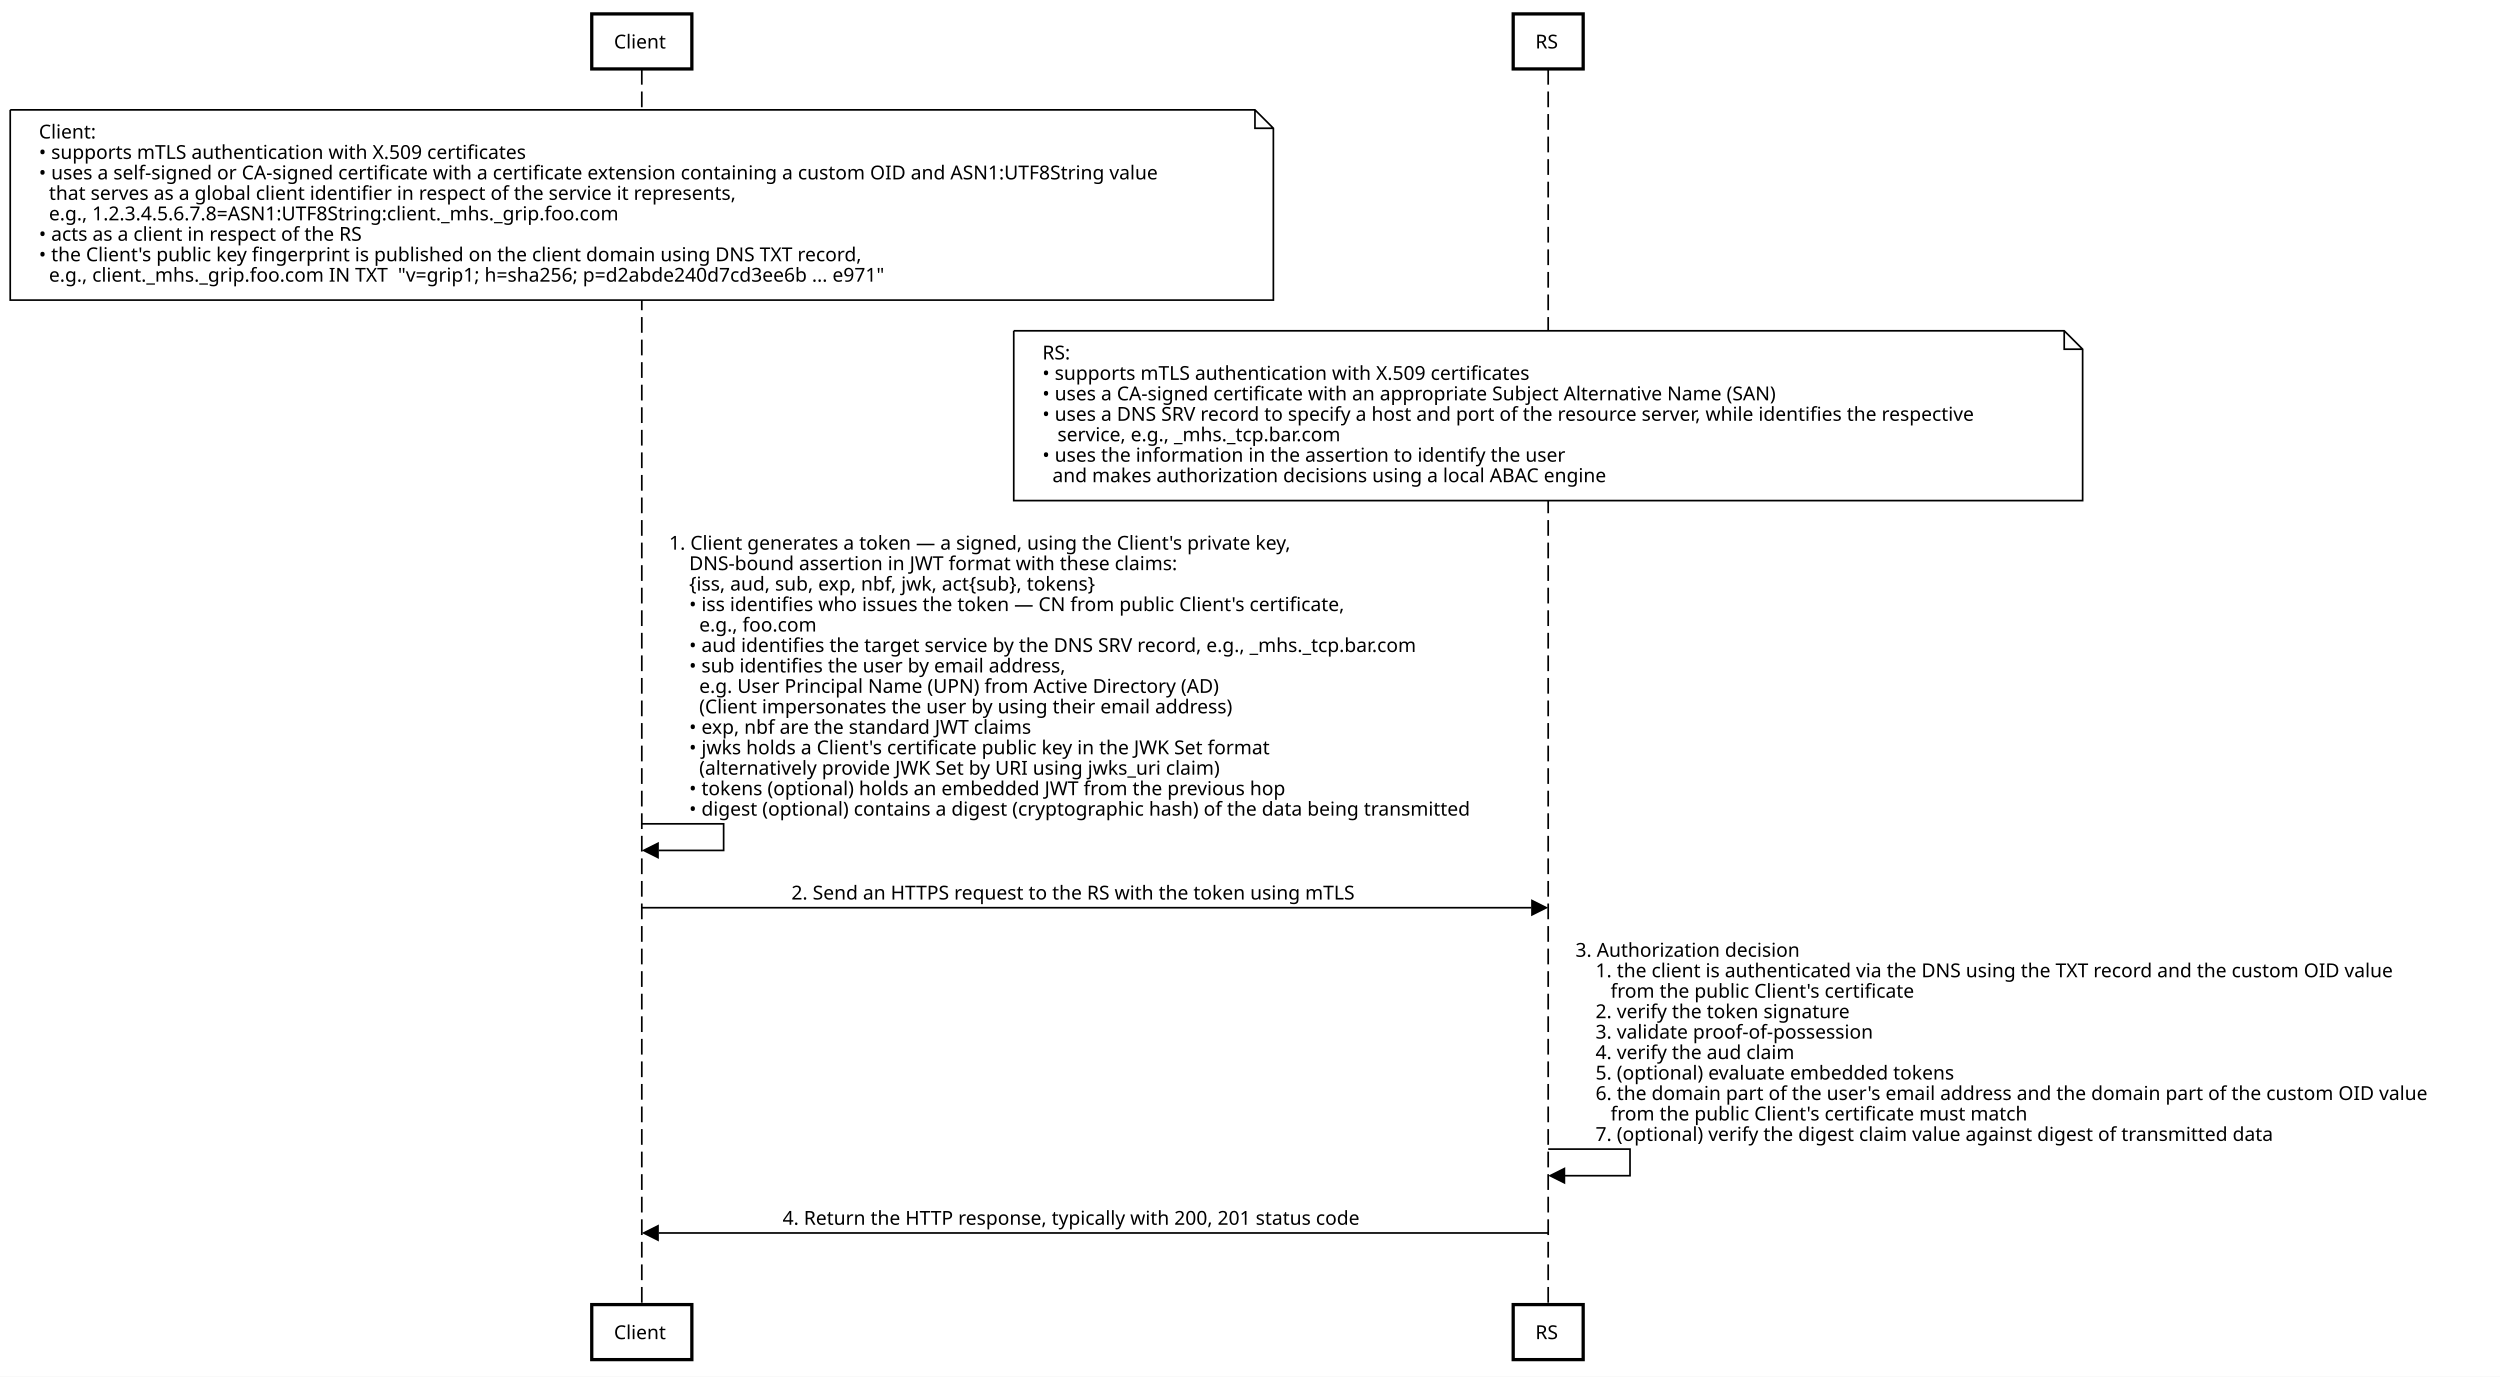
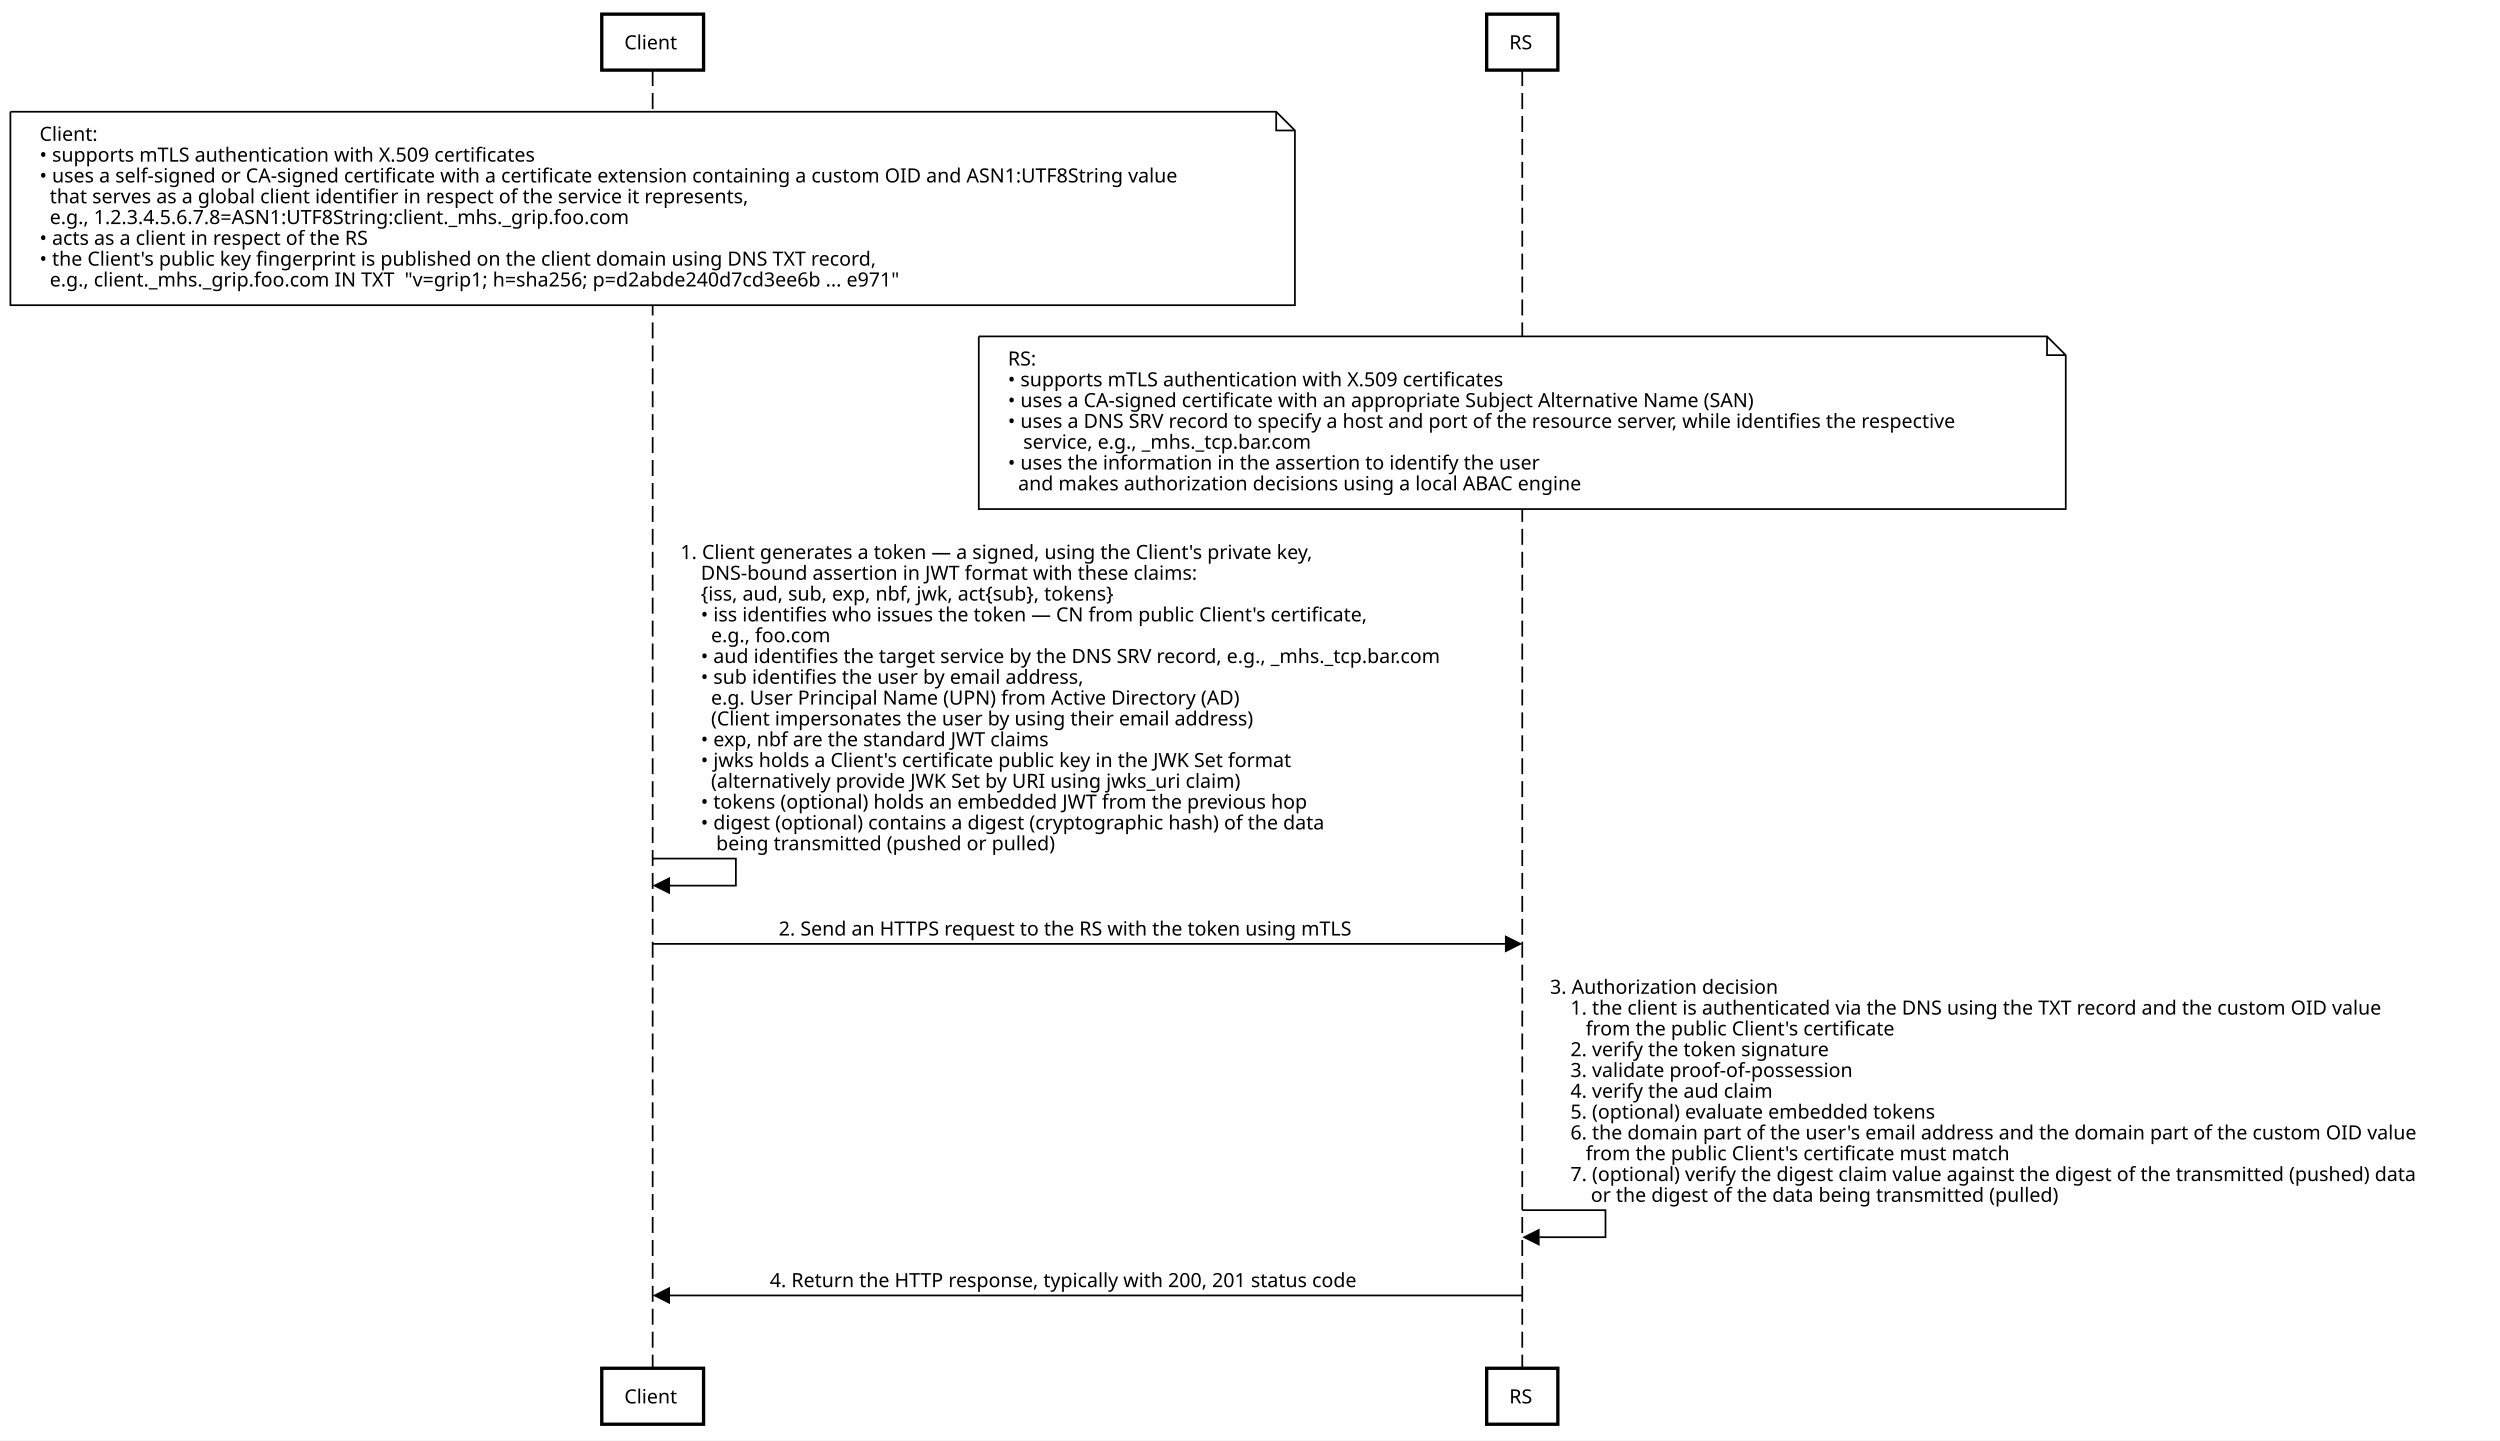
- <svg xmlns="http://www.w3.org/2000/svg" version="1.1" width="1382" height="761">
+ <svg xmlns="http://www.w3.org/2000/svg" version="1.1" width="1359" height="783">
  <defs />
  <g>
    <g />
    <g />
    <g />
    <g />
    <g />
    <g />
    <g />
    <g />
    <g />
    <g />
    <g />
    <g />
    <g />
    <g />
    <g />
    <g />
    <g />
    <g />
    <g />
    <g />
    <g />
    <g />
    <g />
    <g />
    <g />
    <g />
    <g />
    <g />
    <g />
    <g />
    <g />
    <g />
    <g />
    <g />
    <g />
    <g />
    <g />
    <g />
    <g />
    <g />
    <g />
    <g />
    <g />
-     <g>
-       <rect fill="white" stroke="none" x="0" y="0" width="1382" height="761" />
-     </g>
-     <g />
-     <g>
-       <path fill="none" stroke="black" paint-order="fill stroke markers" d=" M 354.787 38.111 L 354.787 721.174" stroke-miterlimit="10" stroke-width="0.942" stroke-dasharray="8.699,3.77" />
-       <path fill="none" stroke="black" paint-order="fill stroke markers" d=" M 855.837 38.111 L 855.837 721.174" stroke-miterlimit="10" stroke-width="0.942" stroke-dasharray="8.699,3.77" />
+     <g />
+     <g />
+     <g>
+       <rect fill="white" stroke="none" x="0" y="0" width="1359" height="783" />
+     </g>
+     <g />
+     <g>
+       <path fill="none" stroke="black" paint-order="fill stroke markers" d=" M 354.787 38.111 L 354.787 743.792" stroke-miterlimit="10" stroke-width="0.942" stroke-dasharray="8.699,3.77" />
+       <path fill="none" stroke="black" paint-order="fill stroke markers" d=" M 827.504 38.111 L 827.504 743.792" stroke-miterlimit="10" stroke-width="0.942" stroke-dasharray="8.699,3.77" />
    </g>
    <g>
      <path fill="none" stroke="none" />
      <g>
        <path fill="white" stroke="black" paint-order="fill stroke markers" d=" M 327.117 7.69 L 382.457 7.69 L 382.457 38.111 L 327.117 38.111 L 327.117 7.69 Z" stroke-miterlimit="10" stroke-width="1.809" stroke-dasharray="" />
      </g>
      <g>
        <text fill="black" stroke="none" font-family="sans-serif" font-size="8pt" font-style="normal" font-weight="normal" text-decoration="normal" x="339.387" y="26.802" text-anchor="start" dominant-baseline="alphabetic" xml:space="preserve">Client</text>
      </g>
      <path fill="none" stroke="none" />
      <g>
-         <path fill="white" stroke="black" paint-order="fill stroke markers" d=" M 836.492 7.69 L 875.182 7.69 L 875.182 38.111 L 836.492 38.111 L 836.492 7.69 Z" stroke-miterlimit="10" stroke-width="1.809" stroke-dasharray="" />
-       </g>
-       <g>
-         <text fill="black" stroke="none" font-family="sans-serif" font-size="8pt" font-style="normal" font-weight="normal" text-decoration="normal" x="848.762" y="26.802" text-anchor="start" dominant-baseline="alphabetic" xml:space="preserve">RS</text>
-       </g>
-       <path fill="none" stroke="none" />
-       <g>
-         <path fill="white" stroke="black" paint-order="fill stroke markers" d=" M 327.117 721.174 L 382.457 721.174 L 382.457 751.595 L 327.117 751.595 L 327.117 721.174 Z" stroke-miterlimit="10" stroke-width="1.809" stroke-dasharray="" />
-       </g>
-       <g>
-         <text fill="black" stroke="none" font-family="sans-serif" font-size="8pt" font-style="normal" font-weight="normal" text-decoration="normal" x="339.387" y="740.286" text-anchor="start" dominant-baseline="alphabetic" xml:space="preserve">Client</text>
-       </g>
-       <path fill="none" stroke="none" />
-       <g>
-         <path fill="white" stroke="black" paint-order="fill stroke markers" d=" M 836.492 721.174 L 875.182 721.174 L 875.182 751.595 L 836.492 751.595 L 836.492 721.174 Z" stroke-miterlimit="10" stroke-width="1.809" stroke-dasharray="" />
-       </g>
-       <g>
-         <text fill="black" stroke="none" font-family="sans-serif" font-size="8pt" font-style="normal" font-weight="normal" text-decoration="normal" x="848.762" y="740.286" text-anchor="start" dominant-baseline="alphabetic" xml:space="preserve">RS</text>
+         <path fill="white" stroke="black" paint-order="fill stroke markers" d=" M 808.158 7.69 L 846.849 7.69 L 846.849 38.111 L 808.158 38.111 L 808.158 7.69 Z" stroke-miterlimit="10" stroke-width="1.809" stroke-dasharray="" />
+       </g>
+       <g>
+         <text fill="black" stroke="none" font-family="sans-serif" font-size="8pt" font-style="normal" font-weight="normal" text-decoration="normal" x="820.429" y="26.802" text-anchor="start" dominant-baseline="alphabetic" xml:space="preserve">RS</text>
+       </g>
+       <path fill="none" stroke="none" />
+       <g>
+         <path fill="white" stroke="black" paint-order="fill stroke markers" d=" M 327.117 743.792 L 382.457 743.792 L 382.457 774.213 L 327.117 774.213 L 327.117 743.792 Z" stroke-miterlimit="10" stroke-width="1.809" stroke-dasharray="" />
+       </g>
+       <g>
+         <text fill="black" stroke="none" font-family="sans-serif" font-size="8pt" font-style="normal" font-weight="normal" text-decoration="normal" x="339.387" y="762.904" text-anchor="start" dominant-baseline="alphabetic" xml:space="preserve">Client</text>
+       </g>
+       <path fill="none" stroke="none" />
+       <g>
+         <path fill="white" stroke="black" paint-order="fill stroke markers" d=" M 808.158 743.792 L 846.849 743.792 L 846.849 774.213 L 808.158 774.213 L 808.158 743.792 Z" stroke-miterlimit="10" stroke-width="1.809" stroke-dasharray="" />
+       </g>
+       <g>
+         <text fill="black" stroke="none" font-family="sans-serif" font-size="8pt" font-style="normal" font-weight="normal" text-decoration="normal" x="820.429" y="762.904" text-anchor="start" dominant-baseline="alphabetic" xml:space="preserve">RS</text>
      </g>
    </g>
    <g>
      <path fill="white" stroke="black" paint-order="fill stroke markers" d=" M 5.654 60.729 L 693.742 60.729 L 703.92 70.907 L 703.92 165.903 L 5.654 165.903 L 5.654 60.729 M 693.742 60.729 L 693.742 70.907 L 703.92 70.907" stroke-miterlimit="10" stroke-width="0.942" stroke-dasharray="" />
      <g>
        <text fill="black" stroke="none" font-family="sans-serif" font-size="8pt" font-style="normal" font-weight="normal" text-decoration="normal" x="21.487" y="76.562" text-anchor="start" dominant-baseline="alphabetic" xml:space="preserve">Client:</text>
        <text fill="black" stroke="none" font-family="sans-serif" font-size="8pt" font-style="normal" font-weight="normal" text-decoration="normal" x="21.487" y="87.871" text-anchor="start" dominant-baseline="alphabetic" xml:space="preserve">• supports mTLS authentication with X.509 certificates</text>
        <text fill="black" stroke="none" font-family="sans-serif" font-size="8pt" font-style="normal" font-weight="normal" text-decoration="normal" x="21.487" y="99.18" text-anchor="start" dominant-baseline="alphabetic" xml:space="preserve">• uses a self-signed or CA-signed certificate with a certificate extension containing a custom OID and ASN1:UTF8String value</text>
        <text fill="black" stroke="none" font-family="sans-serif" font-size="8pt" font-style="normal" font-weight="normal" text-decoration="normal" x="21.487" y="110.489" text-anchor="start" dominant-baseline="alphabetic" xml:space="preserve">  that serves as a global client identifier in respect of the service it represents,</text>
        <text fill="black" stroke="none" font-family="sans-serif" font-size="8pt" font-style="normal" font-weight="normal" text-decoration="normal" x="21.487" y="121.798" text-anchor="start" dominant-baseline="alphabetic" xml:space="preserve">  e.g., 1.2.3.4.5.6.7.8=ASN1:UTF8String:client._mhs._grip.foo.com</text>
        <text fill="black" stroke="none" font-family="sans-serif" font-size="8pt" font-style="normal" font-weight="normal" text-decoration="normal" x="21.487" y="133.107" text-anchor="start" dominant-baseline="alphabetic" xml:space="preserve">• acts as a client in respect of the RS</text>
        <text fill="black" stroke="none" font-family="sans-serif" font-size="8pt" font-style="normal" font-weight="normal" text-decoration="normal" x="21.487" y="144.416" text-anchor="start" dominant-baseline="alphabetic" xml:space="preserve">• the Client's public key fingerprint is published on the client domain using DNS TXT record,</text>
        <text fill="black" stroke="none" font-family="sans-serif" font-size="8pt" font-style="normal" font-weight="normal" text-decoration="normal" x="21.487" y="155.725" text-anchor="start" dominant-baseline="alphabetic" xml:space="preserve">  e.g., client._mhs._grip.foo.com IN TXT  "v=grip1; h=sha256; p=d2abde240d7cd3ee6b ... e971"</text>
      </g>
-       <path fill="white" stroke="black" paint-order="fill stroke markers" d=" M 560.396 182.866 L 1141.1 182.866 L 1151.278 193.044 L 1151.278 276.731 L 560.396 276.731 L 560.396 182.866 M 1141.1 182.866 L 1141.1 193.044 L 1151.278 193.044" stroke-miterlimit="10" stroke-width="0.942" stroke-dasharray="" />
-       <g>
-         <text fill="black" stroke="none" font-family="sans-serif" font-size="8pt" font-style="normal" font-weight="normal" text-decoration="normal" x="576.229" y="198.699" text-anchor="start" dominant-baseline="alphabetic" xml:space="preserve">RS:</text>
-         <text fill="black" stroke="none" font-family="sans-serif" font-size="8pt" font-style="normal" font-weight="normal" text-decoration="normal" x="576.229" y="210.008" text-anchor="start" dominant-baseline="alphabetic" xml:space="preserve">• supports mTLS authentication with X.509 certificates</text>
-         <text fill="black" stroke="none" font-family="sans-serif" font-size="8pt" font-style="normal" font-weight="normal" text-decoration="normal" x="576.229" y="221.317" text-anchor="start" dominant-baseline="alphabetic" xml:space="preserve">• uses a CA-signed certificate with an appropriate Subject Alternative Name (SAN)</text>
-         <text fill="black" stroke="none" font-family="sans-serif" font-size="8pt" font-style="normal" font-weight="normal" text-decoration="normal" x="576.229" y="232.626" text-anchor="start" dominant-baseline="alphabetic" xml:space="preserve">• uses a DNS SRV record to specify a host and port of the resource server, while identifies the respective</text>
-         <text fill="black" stroke="none" font-family="sans-serif" font-size="8pt" font-style="normal" font-weight="normal" text-decoration="normal" x="576.229" y="243.935" text-anchor="start" dominant-baseline="alphabetic" xml:space="preserve">   service, e.g., _mhs._tcp.bar.com</text>
-         <text fill="black" stroke="none" font-family="sans-serif" font-size="8pt" font-style="normal" font-weight="normal" text-decoration="normal" x="576.229" y="255.244" text-anchor="start" dominant-baseline="alphabetic" xml:space="preserve">• uses the information in the assertion to identify the user</text>
-         <text fill="black" stroke="none" font-family="sans-serif" font-size="8pt" font-style="normal" font-weight="normal" text-decoration="normal" x="576.229" y="266.553" text-anchor="start" dominant-baseline="alphabetic" xml:space="preserve">  and makes authorization decisions using a local ABAC engine</text>
+       <path fill="white" stroke="black" paint-order="fill stroke markers" d=" M 532.063 182.866 L 1112.766 182.866 L 1122.944 193.044 L 1122.944 276.731 L 532.063 276.731 L 532.063 182.866 M 1112.766 182.866 L 1112.766 193.044 L 1122.944 193.044" stroke-miterlimit="10" stroke-width="0.942" stroke-dasharray="" />
+       <g>
+         <text fill="black" stroke="none" font-family="sans-serif" font-size="8pt" font-style="normal" font-weight="normal" text-decoration="normal" x="547.895" y="198.699" text-anchor="start" dominant-baseline="alphabetic" xml:space="preserve">RS:</text>
+         <text fill="black" stroke="none" font-family="sans-serif" font-size="8pt" font-style="normal" font-weight="normal" text-decoration="normal" x="547.895" y="210.008" text-anchor="start" dominant-baseline="alphabetic" xml:space="preserve">• supports mTLS authentication with X.509 certificates</text>
+         <text fill="black" stroke="none" font-family="sans-serif" font-size="8pt" font-style="normal" font-weight="normal" text-decoration="normal" x="547.895" y="221.317" text-anchor="start" dominant-baseline="alphabetic" xml:space="preserve">• uses a CA-signed certificate with an appropriate Subject Alternative Name (SAN)</text>
+         <text fill="black" stroke="none" font-family="sans-serif" font-size="8pt" font-style="normal" font-weight="normal" text-decoration="normal" x="547.895" y="232.626" text-anchor="start" dominant-baseline="alphabetic" xml:space="preserve">• uses a DNS SRV record to specify a host and port of the resource server, while identifies the respective</text>
+         <text fill="black" stroke="none" font-family="sans-serif" font-size="8pt" font-style="normal" font-weight="normal" text-decoration="normal" x="547.895" y="243.935" text-anchor="start" dominant-baseline="alphabetic" xml:space="preserve">   service, e.g., _mhs._tcp.bar.com</text>
+         <text fill="black" stroke="none" font-family="sans-serif" font-size="8pt" font-style="normal" font-weight="normal" text-decoration="normal" x="547.895" y="255.244" text-anchor="start" dominant-baseline="alphabetic" xml:space="preserve">• uses the information in the assertion to identify the user</text>
+         <text fill="black" stroke="none" font-family="sans-serif" font-size="8pt" font-style="normal" font-weight="normal" text-decoration="normal" x="547.895" y="266.553" text-anchor="start" dominant-baseline="alphabetic" xml:space="preserve">  and makes authorization decisions using a local ABAC engine</text>
      </g>
      <g>
        <g>
          <rect fill="white" stroke="none" x="368.169" y="293.694" width="375.926" height="14.702" />
        </g>
        <g>
          <rect fill="white" stroke="none" x="368.169" y="305.003" width="305.043" height="14.702" />
        </g>
        <g>
          <rect fill="white" stroke="none" x="368.169" y="316.312" width="269.859" height="14.702" />
        </g>
        <g>
          <rect fill="white" stroke="none" x="368.169" y="327.621" width="408.009" height="14.702" />
        </g>
        <g>
          <rect fill="white" stroke="none" x="368.169" y="338.93" width="93.226" height="14.702" />
        </g>
        <g>
          <rect fill="white" stroke="none" x="368.169" y="350.239" width="455.376" height="14.702" />
        </g>
        <g>
          <rect fill="white" stroke="none" x="368.169" y="361.548" width="243.109" height="14.702" />
        </g>
        <g>
          <rect fill="white" stroke="none" x="368.169" y="372.857" width="332.759" height="14.702" />
        </g>
        <g>
          <rect fill="white" stroke="none" x="368.169" y="384.166" width="340.843" height="14.702" />
        </g>
        <g>
          <rect fill="white" stroke="none" x="368.169" y="395.475" width="223.126" height="14.702" />
        </g>
        <g>
          <rect fill="white" stroke="none" x="368.169" y="406.784" width="366.559" height="14.702" />
        </g>
        <g>
          <rect fill="white" stroke="none" x="368.169" y="418.093" width="335.459" height="14.702" />
        </g>
        <g>
          <rect fill="white" stroke="none" x="368.169" y="429.402" width="370.476" height="14.702" />
        </g>
        <g>
-           <rect fill="white" stroke="none" x="368.169" y="440.711" width="483.709" height="14.702" />
+           <rect fill="white" stroke="none" x="368.169" y="440.711" width="384.893" height="14.702" />
+         </g>
+         <g>
+           <rect fill="white" stroke="none" x="368.169" y="452.02" width="223.643" height="14.702" />
        </g>
        <text fill="black" stroke="none" font-family="sans-serif" font-size="8pt" font-style="normal" font-weight="normal" text-decoration="normal" x="369.866" y="303.872" text-anchor="start" dominant-baseline="alphabetic" xml:space="preserve">1. Client generates a token — a signed, using the Client's private key,</text>
        <text fill="black" stroke="none" font-family="sans-serif" font-size="8pt" font-style="normal" font-weight="normal" text-decoration="normal" x="369.866" y="315.181" text-anchor="start" dominant-baseline="alphabetic" xml:space="preserve">    DNS-bound assertion in JWT format with these claims:</text>
        <text fill="black" stroke="none" font-family="sans-serif" font-size="8pt" font-style="normal" font-weight="normal" text-decoration="normal" x="369.866" y="326.49" text-anchor="start" dominant-baseline="alphabetic" xml:space="preserve">    {iss, aud, sub, exp, nbf, jwk, act{sub}, tokens}</text>
        <text fill="black" stroke="none" font-family="sans-serif" font-size="8pt" font-style="normal" font-weight="normal" text-decoration="normal" x="369.866" y="337.799" text-anchor="start" dominant-baseline="alphabetic" xml:space="preserve">    • iss identifies who issues the token — CN from public Client's certificate,</text>
        <text fill="black" stroke="none" font-family="sans-serif" font-size="8pt" font-style="normal" font-weight="normal" text-decoration="normal" x="369.866" y="349.108" text-anchor="start" dominant-baseline="alphabetic" xml:space="preserve">      e.g., foo.com</text>
        <text fill="black" stroke="none" font-family="sans-serif" font-size="8pt" font-style="normal" font-weight="normal" text-decoration="normal" x="369.866" y="360.417" text-anchor="start" dominant-baseline="alphabetic" xml:space="preserve">    • aud identifies the target service by the DNS SRV record, e.g., _mhs._tcp.bar.com</text>
        <text fill="black" stroke="none" font-family="sans-serif" font-size="8pt" font-style="normal" font-weight="normal" text-decoration="normal" x="369.866" y="371.726" text-anchor="start" dominant-baseline="alphabetic" xml:space="preserve">    • sub identifies the user by email address,</text>
        <text fill="black" stroke="none" font-family="sans-serif" font-size="8pt" font-style="normal" font-weight="normal" text-decoration="normal" x="369.866" y="383.035" text-anchor="start" dominant-baseline="alphabetic" xml:space="preserve">      e.g. User Principal Name (UPN) from Active Directory (AD)</text>
        <text fill="black" stroke="none" font-family="sans-serif" font-size="8pt" font-style="normal" font-weight="normal" text-decoration="normal" x="369.866" y="394.344" text-anchor="start" dominant-baseline="alphabetic" xml:space="preserve">      (Client impersonates the user by using their email address)</text>
        <text fill="black" stroke="none" font-family="sans-serif" font-size="8pt" font-style="normal" font-weight="normal" text-decoration="normal" x="369.866" y="405.653" text-anchor="start" dominant-baseline="alphabetic" xml:space="preserve">    • exp, nbf are the standard JWT claims</text>
        <text fill="black" stroke="none" font-family="sans-serif" font-size="8pt" font-style="normal" font-weight="normal" text-decoration="normal" x="369.866" y="416.962" text-anchor="start" dominant-baseline="alphabetic" xml:space="preserve">    • jwks holds a Client's certificate public key in the JWK Set format</text>
        <text fill="black" stroke="none" font-family="sans-serif" font-size="8pt" font-style="normal" font-weight="normal" text-decoration="normal" x="369.866" y="428.271" text-anchor="start" dominant-baseline="alphabetic" xml:space="preserve">      (alternatively provide JWK Set by URI using jwks_uri claim)</text>
        <text fill="black" stroke="none" font-family="sans-serif" font-size="8pt" font-style="normal" font-weight="normal" text-decoration="normal" x="369.866" y="439.58" text-anchor="start" dominant-baseline="alphabetic" xml:space="preserve">    • tokens (optional) holds an embedded JWT from the previous hop</text>
-         <text fill="black" stroke="none" font-family="sans-serif" font-size="8pt" font-style="normal" font-weight="normal" text-decoration="normal" x="369.866" y="450.889" text-anchor="start" dominant-baseline="alphabetic" xml:space="preserve">    • digest (optional) contains a digest (cryptographic hash) of the data being transmitted</text>
-       </g>
-       <g>
-         <path fill="none" stroke="black" paint-order="fill stroke markers" d=" M 354.787 455.413 L 400.023 455.413 L 400.023 470.115 L 364.098 470.115" stroke-miterlimit="10" stroke-width="0.942" stroke-dasharray="" />
-         <g transform="translate(354.7871,470.1146) translate(-354.7871,-470.1146)">
-           <path fill="black" stroke="none" paint-order="stroke fill markers" d=" M 364.211 465.403 L 354.787 470.115 L 364.211 474.827 Z" />
-         </g>
-       </g>
-       <g>
-         <g>
-           <rect fill="white" stroke="none" x="435.791" y="487.078" width="339.043" height="14.702" />
-         </g>
-         <text fill="black" stroke="none" font-family="sans-serif" font-size="8pt" font-style="normal" font-weight="normal" text-decoration="normal" x="437.487" y="497.256" text-anchor="start" dominant-baseline="alphabetic" xml:space="preserve">2. Send an HTTPS request to the RS with the token using mTLS</text>
-       </g>
-       <g>
-         <path fill="none" stroke="black" paint-order="fill stroke markers" d=" M 354.787 501.78 L 846.526 501.78" stroke-miterlimit="10" stroke-width="0.942" stroke-dasharray="" />
-         <g transform="translate(855.8369,501.7797) translate(-855.8369,-501.7797)">
-           <path fill="black" stroke="none" paint-order="stroke fill markers" d=" M 846.413 497.068 L 855.837 501.78 L 846.413 506.492 Z" />
-         </g>
-       </g>
-       <g>
-         <g>
-           <rect fill="white" stroke="none" x="869.219" y="518.743" width="135.443" height="14.702" />
-         </g>
-         <g>
-           <rect fill="white" stroke="none" x="869.219" y="530.052" width="492.743" height="14.702" />
-         </g>
-         <g>
-           <rect fill="white" stroke="none" x="869.219" y="541.361" width="207.793" height="14.702" />
-         </g>
-         <g>
-           <rect fill="white" stroke="none" x="869.219" y="552.67" width="167.993" height="14.702" />
-         </g>
-         <g>
-           <rect fill="white" stroke="none" x="869.219" y="563.979" width="179.409" height="14.702" />
-         </g>
-         <g>
-           <rect fill="white" stroke="none" x="869.219" y="575.288" width="136.759" height="14.702" />
-         </g>
-         <g>
-           <rect fill="white" stroke="none" x="869.219" y="586.597" width="230.659" height="14.702" />
-         </g>
-         <g>
-           <rect fill="white" stroke="none" x="869.219" y="597.906" width="509.126" height="14.702" />
-         </g>
-         <g>
-           <rect fill="white" stroke="none" x="869.219" y="609.215" width="275.043" height="14.702" />
-         </g>
-         <g>
-           <rect fill="white" stroke="none" x="869.219" y="620.524" width="422.059" height="14.702" />
-         </g>
-         <text fill="black" stroke="none" font-family="sans-serif" font-size="8pt" font-style="normal" font-weight="normal" text-decoration="normal" x="870.916" y="528.921" text-anchor="start" dominant-baseline="alphabetic" xml:space="preserve">3. Authorization decision</text>
-         <text fill="black" stroke="none" font-family="sans-serif" font-size="8pt" font-style="normal" font-weight="normal" text-decoration="normal" x="870.916" y="540.23" text-anchor="start" dominant-baseline="alphabetic" xml:space="preserve">    1. the client is authenticated via the DNS using the TXT record and the custom OID value</text>
-         <text fill="black" stroke="none" font-family="sans-serif" font-size="8pt" font-style="normal" font-weight="normal" text-decoration="normal" x="870.916" y="551.539" text-anchor="start" dominant-baseline="alphabetic" xml:space="preserve">       from the public Client's certificate</text>
-         <text fill="black" stroke="none" font-family="sans-serif" font-size="8pt" font-style="normal" font-weight="normal" text-decoration="normal" x="870.916" y="562.848" text-anchor="start" dominant-baseline="alphabetic" xml:space="preserve">    2. verify the token signature</text>
-         <text fill="black" stroke="none" font-family="sans-serif" font-size="8pt" font-style="normal" font-weight="normal" text-decoration="normal" x="870.916" y="574.157" text-anchor="start" dominant-baseline="alphabetic" xml:space="preserve">    3. validate proof-of-possession</text>
-         <text fill="black" stroke="none" font-family="sans-serif" font-size="8pt" font-style="normal" font-weight="normal" text-decoration="normal" x="870.916" y="585.466" text-anchor="start" dominant-baseline="alphabetic" xml:space="preserve">    4. verify the aud claim</text>
-         <text fill="black" stroke="none" font-family="sans-serif" font-size="8pt" font-style="normal" font-weight="normal" text-decoration="normal" x="870.916" y="596.775" text-anchor="start" dominant-baseline="alphabetic" xml:space="preserve">    5. (optional) evaluate embedded tokens</text>
-         <text fill="black" stroke="none" font-family="sans-serif" font-size="8pt" font-style="normal" font-weight="normal" text-decoration="normal" x="870.916" y="608.084" text-anchor="start" dominant-baseline="alphabetic" xml:space="preserve">    6. the domain part of the user's email address and the domain part of the custom OID value</text>
-         <text fill="black" stroke="none" font-family="sans-serif" font-size="8pt" font-style="normal" font-weight="normal" text-decoration="normal" x="870.916" y="619.393" text-anchor="start" dominant-baseline="alphabetic" xml:space="preserve">       from the public Client's certificate must match</text>
-         <text fill="black" stroke="none" font-family="sans-serif" font-size="8pt" font-style="normal" font-weight="normal" text-decoration="normal" x="870.916" y="630.702" text-anchor="start" dominant-baseline="alphabetic" xml:space="preserve">    7. (optional) verify the digest claim value against digest of transmitted data</text>
-       </g>
-       <g>
-         <path fill="none" stroke="black" paint-order="fill stroke markers" d=" M 855.837 635.226 L 901.073 635.226 L 901.073 649.927 L 865.148 649.927" stroke-miterlimit="10" stroke-width="0.942" stroke-dasharray="" />
-         <g transform="translate(855.8369,649.9275) translate(-855.8369,-649.9275)">
-           <path fill="black" stroke="none" paint-order="stroke fill markers" d=" M 865.261 645.215 L 855.837 649.927 L 865.261 654.64 Z" />
-         </g>
-       </g>
-       <g>
-         <g>
-           <rect fill="white" stroke="none" x="430.924" y="666.891" width="348.776" height="14.702" />
-         </g>
-         <text fill="black" stroke="none" font-family="sans-serif" font-size="8pt" font-style="normal" font-weight="normal" text-decoration="normal" x="432.62" y="677.069" text-anchor="start" dominant-baseline="alphabetic" xml:space="preserve">4. Return the HTTP response, typically with 200, 201 status code</text>
-       </g>
-       <g>
-         <path fill="none" stroke="black" paint-order="fill stroke markers" d=" M 855.837 681.593 L 364.098 681.593" stroke-miterlimit="10" stroke-width="0.942" stroke-dasharray="" />
-         <g transform="translate(354.7871,681.5926) translate(-354.7871,-681.5926)">
-           <path fill="black" stroke="none" paint-order="stroke fill markers" d=" M 364.211 676.881 L 354.787 681.593 L 364.211 686.305 Z" />
+         <text fill="black" stroke="none" font-family="sans-serif" font-size="8pt" font-style="normal" font-weight="normal" text-decoration="normal" x="369.866" y="450.889" text-anchor="start" dominant-baseline="alphabetic" xml:space="preserve">    • digest (optional) contains a digest (cryptographic hash) of the data</text>
+         <text fill="black" stroke="none" font-family="sans-serif" font-size="8pt" font-style="normal" font-weight="normal" text-decoration="normal" x="369.866" y="462.198" text-anchor="start" dominant-baseline="alphabetic" xml:space="preserve">       being transmitted (pushed or pulled)</text>
+       </g>
+       <g>
+         <path fill="none" stroke="black" paint-order="fill stroke markers" d=" M 354.787 466.722 L 400.023 466.722 L 400.023 481.424 L 364.098 481.424" stroke-miterlimit="10" stroke-width="0.942" stroke-dasharray="" />
+         <g transform="translate(354.7871,481.4236) translate(-354.7871,-481.4236)">
+           <path fill="black" stroke="none" paint-order="stroke fill markers" d=" M 364.211 476.711 L 354.787 481.424 L 364.211 486.136 Z" />
+         </g>
+       </g>
+       <g>
+         <g>
+           <rect fill="white" stroke="none" x="421.624" y="498.387" width="339.043" height="14.702" />
+         </g>
+         <text fill="black" stroke="none" font-family="sans-serif" font-size="8pt" font-style="normal" font-weight="normal" text-decoration="normal" x="423.32" y="508.565" text-anchor="start" dominant-baseline="alphabetic" xml:space="preserve">2. Send an HTTPS request to the RS with the token using mTLS</text>
+       </g>
+       <g>
+         <path fill="none" stroke="black" paint-order="fill stroke markers" d=" M 354.787 513.089 L 818.192 513.089" stroke-miterlimit="10" stroke-width="0.942" stroke-dasharray="" />
+         <g transform="translate(827.5035,513.0887) translate(-827.5035,-513.0887)">
+           <path fill="black" stroke="none" paint-order="stroke fill markers" d=" M 818.079 508.377 L 827.504 513.089 L 818.079 517.801 Z" />
+         </g>
+       </g>
+       <g>
+         <g>
+           <rect fill="white" stroke="none" x="840.886" y="530.052" width="135.443" height="14.702" />
+         </g>
+         <g>
+           <rect fill="white" stroke="none" x="840.886" y="541.361" width="492.743" height="14.702" />
+         </g>
+         <g>
+           <rect fill="white" stroke="none" x="840.886" y="552.67" width="207.793" height="14.702" />
+         </g>
+         <g>
+           <rect fill="white" stroke="none" x="840.886" y="563.979" width="167.993" height="14.702" />
+         </g>
+         <g>
+           <rect fill="white" stroke="none" x="840.886" y="575.288" width="179.409" height="14.702" />
+         </g>
+         <g>
+           <rect fill="white" stroke="none" x="840.886" y="586.597" width="136.759" height="14.702" />
+         </g>
+         <g>
+           <rect fill="white" stroke="none" x="840.886" y="597.906" width="230.659" height="14.702" />
+         </g>
+         <g>
+           <rect fill="white" stroke="none" x="840.886" y="609.215" width="509.126" height="14.702" />
+         </g>
+         <g>
+           <rect fill="white" stroke="none" x="840.886" y="620.524" width="275.043" height="14.702" />
+         </g>
+         <g>
+           <rect fill="white" stroke="none" x="840.886" y="631.833" width="514.543" height="14.702" />
+         </g>
+         <g>
+           <rect fill="white" stroke="none" x="840.886" y="643.142" width="303.326" height="14.702" />
+         </g>
+         <text fill="black" stroke="none" font-family="sans-serif" font-size="8pt" font-style="normal" font-weight="normal" text-decoration="normal" x="842.582" y="540.23" text-anchor="start" dominant-baseline="alphabetic" xml:space="preserve">3. Authorization decision</text>
+         <text fill="black" stroke="none" font-family="sans-serif" font-size="8pt" font-style="normal" font-weight="normal" text-decoration="normal" x="842.582" y="551.539" text-anchor="start" dominant-baseline="alphabetic" xml:space="preserve">    1. the client is authenticated via the DNS using the TXT record and the custom OID value</text>
+         <text fill="black" stroke="none" font-family="sans-serif" font-size="8pt" font-style="normal" font-weight="normal" text-decoration="normal" x="842.582" y="562.848" text-anchor="start" dominant-baseline="alphabetic" xml:space="preserve">       from the public Client's certificate</text>
+         <text fill="black" stroke="none" font-family="sans-serif" font-size="8pt" font-style="normal" font-weight="normal" text-decoration="normal" x="842.582" y="574.157" text-anchor="start" dominant-baseline="alphabetic" xml:space="preserve">    2. verify the token signature</text>
+         <text fill="black" stroke="none" font-family="sans-serif" font-size="8pt" font-style="normal" font-weight="normal" text-decoration="normal" x="842.582" y="585.466" text-anchor="start" dominant-baseline="alphabetic" xml:space="preserve">    3. validate proof-of-possession</text>
+         <text fill="black" stroke="none" font-family="sans-serif" font-size="8pt" font-style="normal" font-weight="normal" text-decoration="normal" x="842.582" y="596.775" text-anchor="start" dominant-baseline="alphabetic" xml:space="preserve">    4. verify the aud claim</text>
+         <text fill="black" stroke="none" font-family="sans-serif" font-size="8pt" font-style="normal" font-weight="normal" text-decoration="normal" x="842.582" y="608.084" text-anchor="start" dominant-baseline="alphabetic" xml:space="preserve">    5. (optional) evaluate embedded tokens</text>
+         <text fill="black" stroke="none" font-family="sans-serif" font-size="8pt" font-style="normal" font-weight="normal" text-decoration="normal" x="842.582" y="619.393" text-anchor="start" dominant-baseline="alphabetic" xml:space="preserve">    6. the domain part of the user's email address and the domain part of the custom OID value</text>
+         <text fill="black" stroke="none" font-family="sans-serif" font-size="8pt" font-style="normal" font-weight="normal" text-decoration="normal" x="842.582" y="630.702" text-anchor="start" dominant-baseline="alphabetic" xml:space="preserve">       from the public Client's certificate must match</text>
+         <text fill="black" stroke="none" font-family="sans-serif" font-size="8pt" font-style="normal" font-weight="normal" text-decoration="normal" x="842.582" y="642.011" text-anchor="start" dominant-baseline="alphabetic" xml:space="preserve">    7. (optional) verify the digest claim value against the digest of the transmitted (pushed) data</text>
+         <text fill="black" stroke="none" font-family="sans-serif" font-size="8pt" font-style="normal" font-weight="normal" text-decoration="normal" x="842.582" y="653.32" text-anchor="start" dominant-baseline="alphabetic" xml:space="preserve">        or the digest of the data being transmitted (pulled)</text>
+       </g>
+       <g>
+         <path fill="none" stroke="black" paint-order="fill stroke markers" d=" M 827.504 657.844 L 872.739 657.844 L 872.739 672.545 L 836.815 672.545" stroke-miterlimit="10" stroke-width="0.942" stroke-dasharray="" />
+         <g transform="translate(827.5035,672.5455) translate(-827.5035,-672.5455)">
+           <path fill="black" stroke="none" paint-order="stroke fill markers" d=" M 836.928 667.833 L 827.504 672.545 L 836.928 677.258 Z" />
+         </g>
+       </g>
+       <g>
+         <g>
+           <rect fill="white" stroke="none" x="416.757" y="689.509" width="348.776" height="14.702" />
+         </g>
+         <text fill="black" stroke="none" font-family="sans-serif" font-size="8pt" font-style="normal" font-weight="normal" text-decoration="normal" x="418.454" y="699.687" text-anchor="start" dominant-baseline="alphabetic" xml:space="preserve">4. Return the HTTP response, typically with 200, 201 status code</text>
+       </g>
+       <g>
+         <path fill="none" stroke="black" paint-order="fill stroke markers" d=" M 827.504 704.211 L 364.098 704.211" stroke-miterlimit="10" stroke-width="0.942" stroke-dasharray="" />
+         <g transform="translate(354.7871,704.2106) translate(-354.7871,-704.2106)">
+           <path fill="black" stroke="none" paint-order="stroke fill markers" d=" M 364.211 699.499 L 354.787 704.211 L 364.211 708.923 Z" />
        </g>
      </g>
    </g>
  </g>
</svg>
